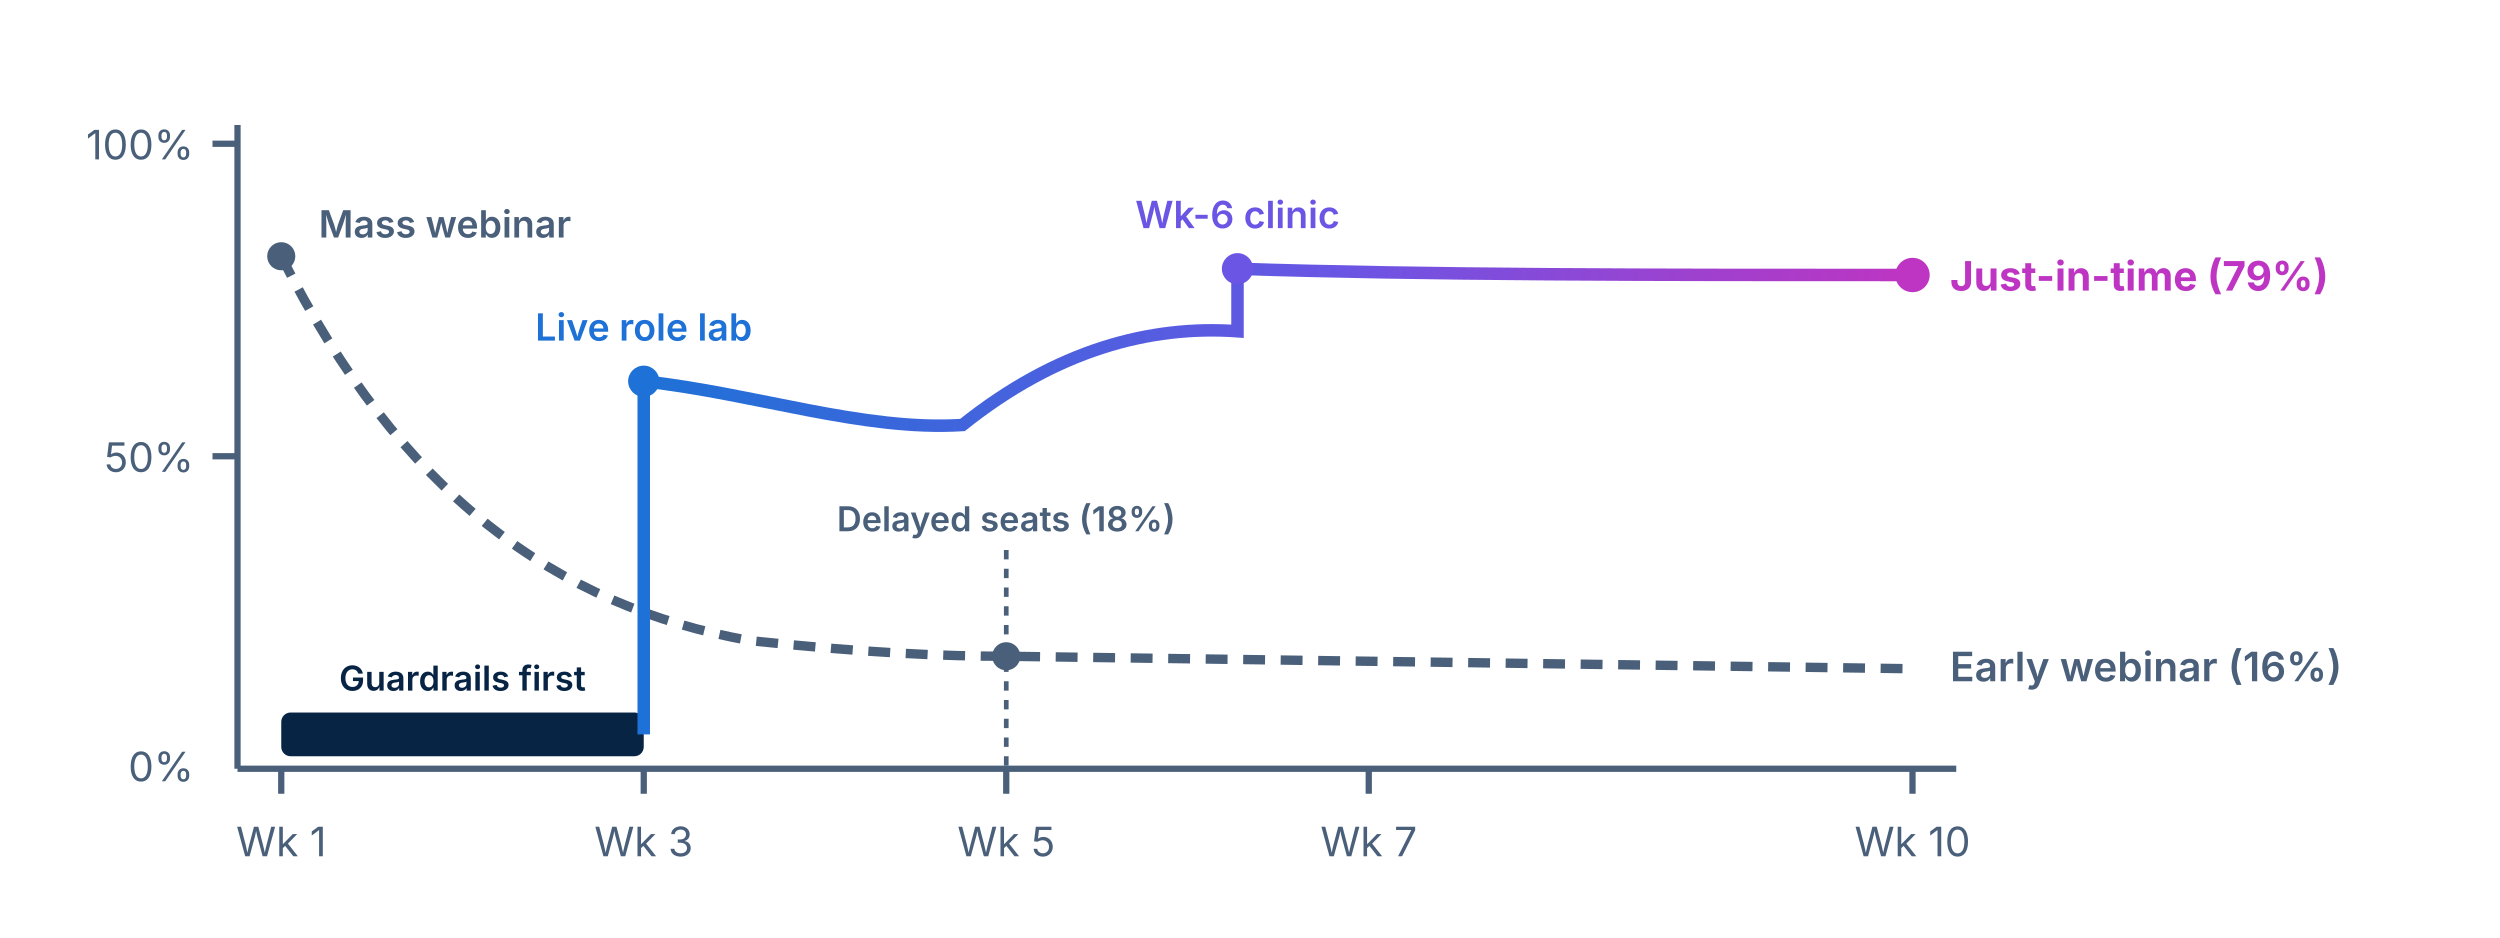
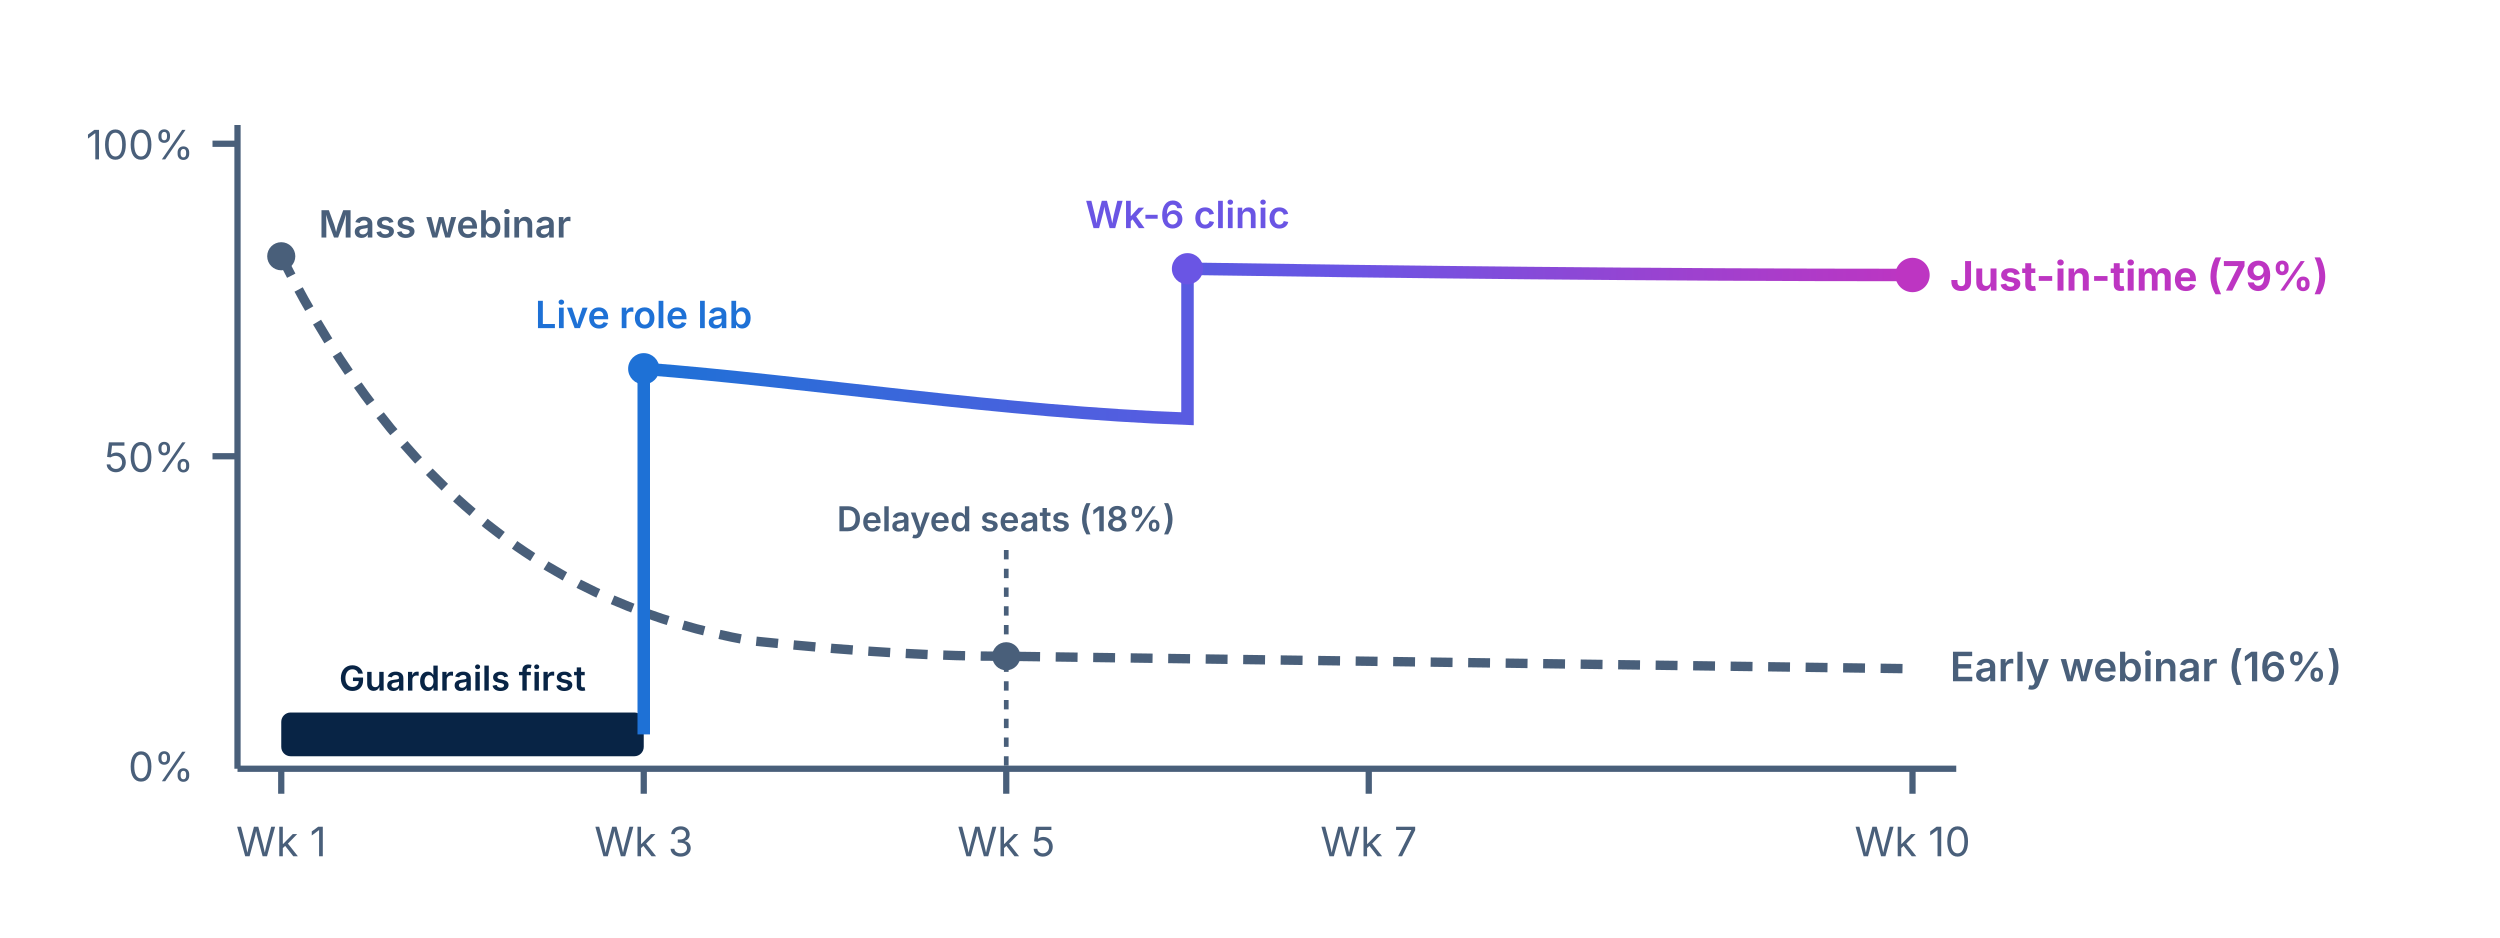
<svg xmlns="http://www.w3.org/2000/svg" viewBox="0 0 800 300" role="img" aria-label="Ten-week skill curve comparing a premature Week-1 mass webinar that decays to 18 percent before Week-5 tool access against a Week-3 just-in-time role lab reinforced at Week 6 to reach 79 percent applied habit">
  <defs>
    <linearGradient id="jitGrad" x1="0" y1="0" x2="1" y2="0">
      <stop offset="0" stop-color="#1e71d6" />
      <stop offset="0.55" stop-color="#6a55e4" />
      <stop offset="1" stop-color="#bd35c2" />
    </linearGradient>
  </defs>
  <line x1="76" y1="246" x2="626" y2="246" stroke="#495f7a" stroke-width="2" />
  <line x1="76" y1="40" x2="76" y2="246" stroke="#495f7a" stroke-width="2" />
  <line x1="68" y1="46" x2="76" y2="46" stroke="#495f7a" stroke-width="2" />
  <text x="62" y="51" text-anchor="end" fill="#495f7a" font-family="Inter, system-ui, sans-serif" font-size="13">100%</text>
  <line x1="68" y1="146" x2="76" y2="146" stroke="#495f7a" stroke-width="2" />
  <text x="62" y="151" text-anchor="end" fill="#495f7a" font-family="Inter, system-ui, sans-serif" font-size="13">50%</text>
  <text x="62" y="250" text-anchor="end" fill="#495f7a" font-family="Inter, system-ui, sans-serif" font-size="13">0%</text>
  <line x1="90" y1="246" x2="90" y2="254" stroke="#495f7a" stroke-width="2" />
  <text x="90" y="274" text-anchor="middle" fill="#495f7a" font-family="Inter, system-ui, sans-serif" font-size="13">Wk 1</text>
  <line x1="206" y1="246" x2="206" y2="254" stroke="#495f7a" stroke-width="2" />
  <text x="206" y="274" text-anchor="middle" fill="#495f7a" font-family="Inter, system-ui, sans-serif" font-size="13">Wk 3</text>
  <line x1="322" y1="246" x2="322" y2="254" stroke="#495f7a" stroke-width="2" />
  <text x="322" y="274" text-anchor="middle" fill="#495f7a" font-family="Inter, system-ui, sans-serif" font-size="13">Wk 5</text>
  <line x1="438" y1="246" x2="438" y2="254" stroke="#495f7a" stroke-width="2" />
  <text x="438" y="274" text-anchor="middle" fill="#495f7a" font-family="Inter, system-ui, sans-serif" font-size="13">Wk 7</text>
  <line x1="612" y1="246" x2="612" y2="254" stroke="#495f7a" stroke-width="2" />
  <text x="612" y="274" text-anchor="middle" fill="#495f7a" font-family="Inter, system-ui, sans-serif" font-size="13">Wk 10</text>
  <path d="M 90 82 C 128 158, 178 194, 240 205 C 278 209, 302 210, 322 210 L 612 214" fill="none" stroke="#495f7a" stroke-width="3" stroke-dasharray="7 5" />
  <circle cx="90" cy="82" r="4.5" fill="#495f7a" />
  <text x="102" y="76" fill="#495f7a" font-family="Inter, system-ui, sans-serif" font-size="12" font-weight="600">Mass webinar</text>
  <line x1="322" y1="176" x2="322" y2="246" stroke="#495f7a" stroke-width="1.5" stroke-dasharray="3 3" />
  <circle cx="322" cy="210" r="4.5" fill="#495f7a" />
  <text x="322" y="170" text-anchor="middle" fill="#495f7a" font-family="Inter, system-ui, sans-serif" font-size="11" font-weight="600">Delayed seats (18%)</text>
  <text x="624" y="218" fill="#495f7a" font-family="Inter, system-ui, sans-serif" font-size="13" font-weight="600">Early webinar (16%)</text>
  <rect x="90" y="228" width="116" height="14" rx="3" fill="#082445" />
  <text x="148" y="221" text-anchor="middle" fill="#082445" font-family="Inter, system-ui, sans-serif" font-size="11" font-weight="600">Guardrails first</text>
-   <path d="M 206 235 L 206 122 C 242 126, 276 138, 308 136 C 338 112, 368 104, 396 106 L 396 86 C 455 88, 530 88, 612 88" fill="none" stroke="url(#jitGrad)" stroke-width="4" />
-   <circle cx="206" cy="122" r="5" fill="#1e71d6" />
-   <text x="206" y="109" text-anchor="middle" fill="#1e71d6" font-family="Inter, system-ui, sans-serif" font-size="12" font-weight="600">Live role lab</text>
-   <circle cx="396" cy="86" r="5" fill="#6a55e4" />
-   <text x="396" y="73" text-anchor="middle" fill="#6a55e4" font-family="Inter, system-ui, sans-serif" font-size="12" font-weight="600">Wk-6 clinic</text>
+   <path d="M 206 235 L 206 118 C 258 122, 322 132, 380 134 L 380 86 C 445 87, 530 88, 612 88" fill="none" stroke="url(#jitGrad)" stroke-width="4" />
+   <circle cx="206" cy="118" r="5" fill="#1e71d6" />
+   <text x="206" y="105" text-anchor="middle" fill="#1e71d6" font-family="Inter, system-ui, sans-serif" font-size="12" font-weight="600">Live role lab</text>
+   <circle cx="380" cy="86" r="5" fill="#6a55e4" />
+   <text x="380" y="73" text-anchor="middle" fill="#6a55e4" font-family="Inter, system-ui, sans-serif" font-size="12" font-weight="600">Wk-6 clinic</text>
  <circle cx="612" cy="88" r="5.5" fill="#bd35c2" />
  <text x="624" y="93" fill="#bd35c2" font-family="Inter, system-ui, sans-serif" font-size="13" font-weight="700">Just-in-time (79%)</text>
</svg>
